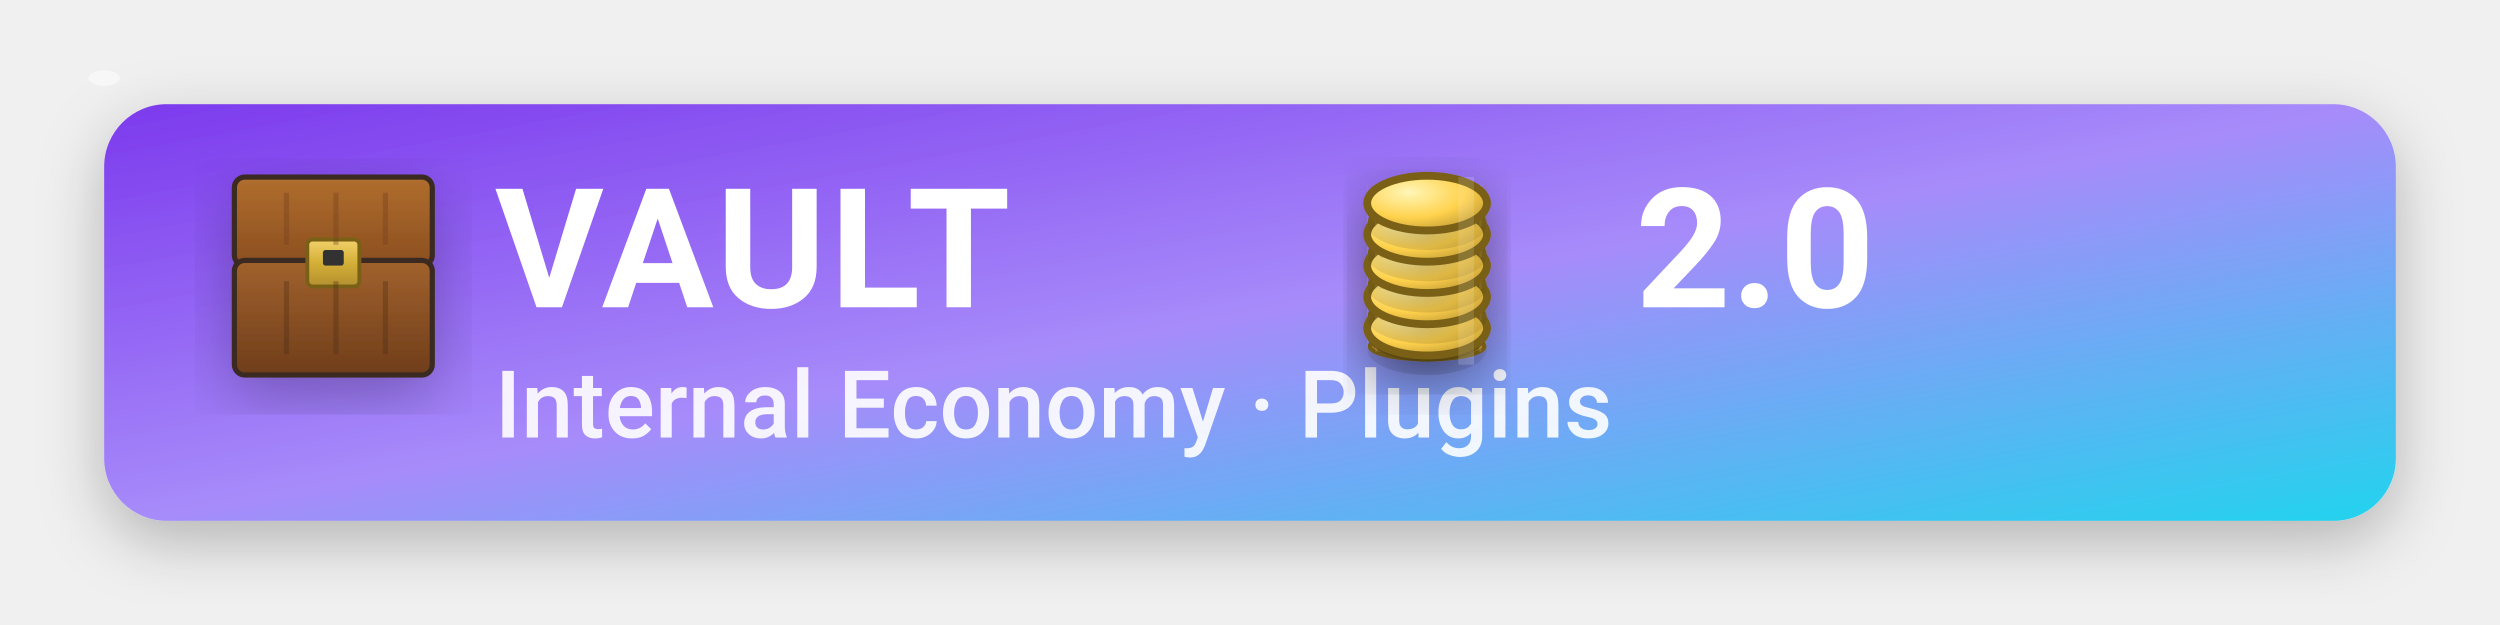
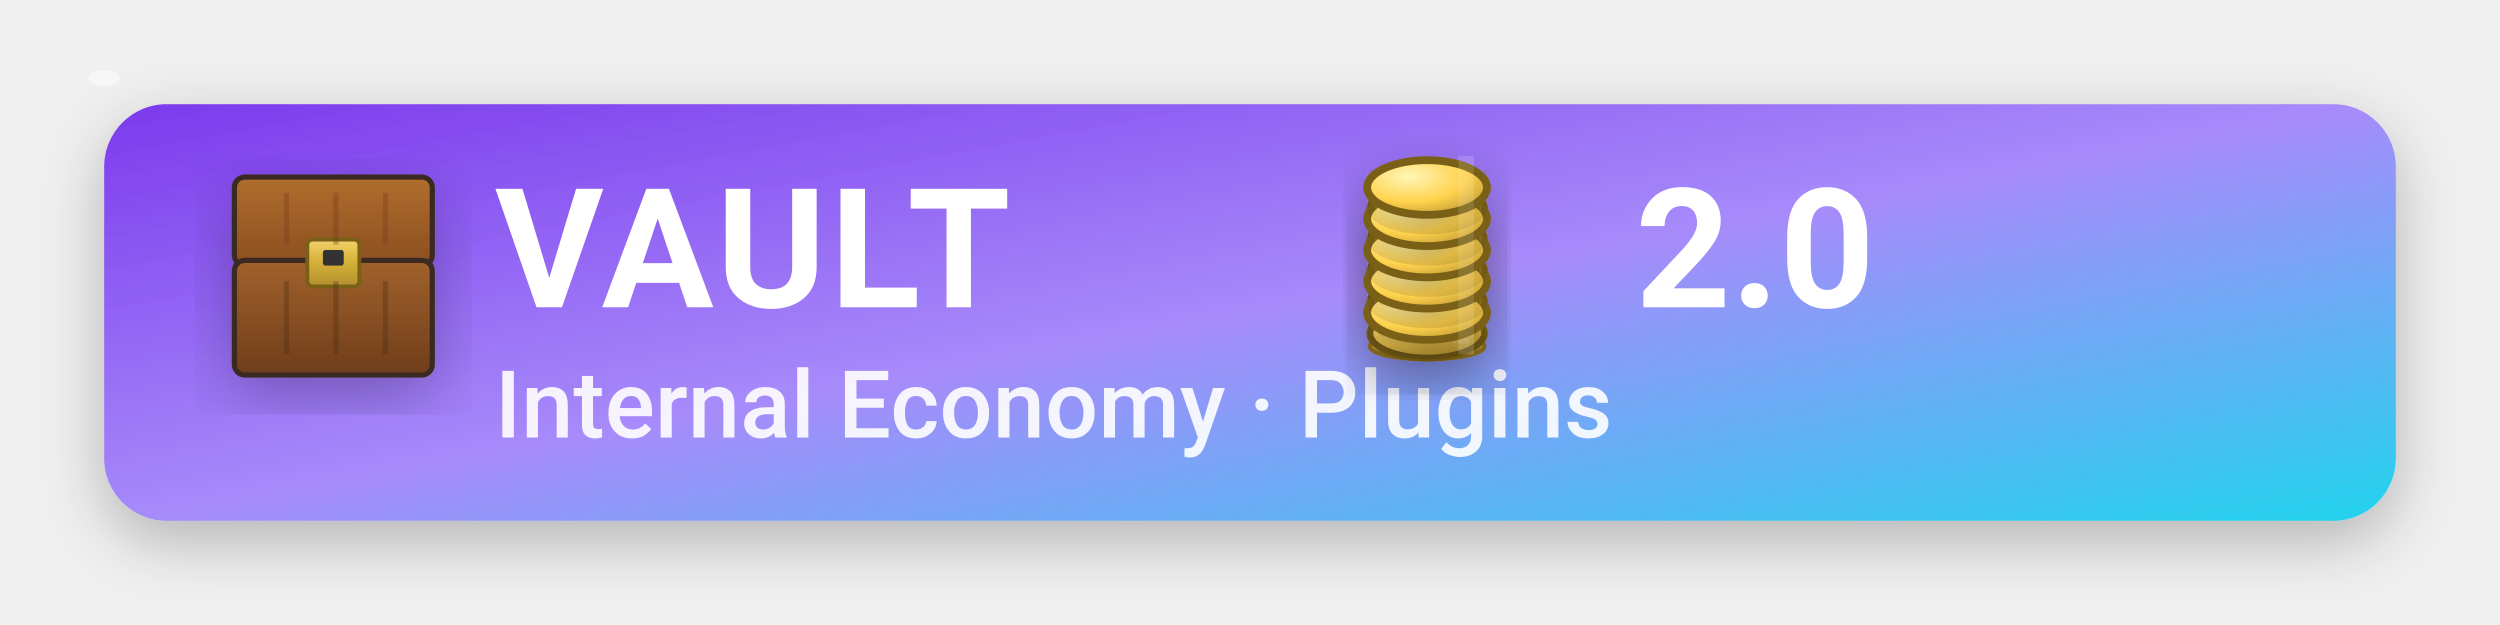
<svg xmlns="http://www.w3.org/2000/svg" width="960" height="240" viewBox="0 0 960 240" role="img" aria-label="Vault 2.0 logo">
  <defs>
    <linearGradient id="g" x1="0" x2="1" y1="0" y2="1">
      <stop offset="0%" stop-color="#7C3AED" />
      <stop offset="50%" stop-color="#A78BFA" />
      <stop offset="100%" stop-color="#22D3EE" />
    </linearGradient>
    <filter id="shadow" x="-20%" y="-20%" width="140%" height="140%">
      <feDropShadow dx="0" dy="8" stdDeviation="12" flood-color="#000" flood-opacity="0.25" />
    </filter>
    <linearGradient id="woodTop" x1="0" x2="0" y1="0" y2="1">
      <stop offset="0%" stop-color="#b06e2e" />
      <stop offset="100%" stop-color="#8b4e1f" />
    </linearGradient>
    <linearGradient id="woodBase" x1="0" x2="0" y1="0" y2="1">
      <stop offset="0%" stop-color="#a1622d" />
      <stop offset="100%" stop-color="#6f3d1a" />
    </linearGradient>
    <linearGradient id="metal" x1="0" x2="0" y1="0" y2="1">
      <stop offset="0%" stop-color="#f2d16b" />
      <stop offset="50%" stop-color="#d4af37" />
      <stop offset="100%" stop-color="#b38f2f" />
    </linearGradient>
    <linearGradient id="coinSide" x1="0" x2="1" y1="0" y2="0">
      <stop offset="0%" stop-color="#fff3a3" />
      <stop offset="50%" stop-color="#ffd24d" />
      <stop offset="100%" stop-color="#caa132" />
    </linearGradient>
    <radialGradient id="coinTop" cx="35%" cy="30%" r="85%">
      <stop offset="0%" stop-color="#fff6b7" />
      <stop offset="55%" stop-color="#ffd24d" />
      <stop offset="100%" stop-color="#b38f2f" />
    </radialGradient>
    <linearGradient id="coinEdge" x1="0" x2="0" y1="0" y2="1">
      <stop offset="0%" stop-color="#ffe47a" />
      <stop offset="35%" stop-color="#e0b84a" />
      <stop offset="100%" stop-color="#8b6f1a" />
    </linearGradient>
    <pattern id="reedPattern" patternUnits="userSpaceOnUse" width="4" height="16">
      <rect x="0" y="0" width="1" height="16" fill="#e4c064" opacity="0.25" />
      <rect x="2" y="0" width="1" height="16" fill="#7d6518" opacity="0.18" />
    </pattern>
    <radialGradient id="coinShadow" cx="50%" cy="70%" r="90%">
      <stop offset="0%" stop-color="#000" stop-opacity="0.18" />
      <stop offset="60%" stop-color="#000" stop-opacity="0.06" />
      <stop offset="100%" stop-color="#000" stop-opacity="0" />
    </radialGradient>
+     <linearGradient id="rimStroke" x1="0" x2="1" y1="0" y2="0">
+       <stop offset="0%" stop-color="#ffeaa0" />
+       <stop offset="50%" stop-color="#e0b84a" />
+       <stop offset="100%" stop-color="#9a7a1f" />
+     </linearGradient>
+     <radialGradient id="specHighlight" cx="50%" cy="50%" r="85%">
+       <stop offset="0%" stop-color="#ffffff" stop-opacity="0.8" />
+       <stop offset="100%" stop-color="#ffffff" stop-opacity="0" />
+     </radialGradient>
  </defs>
  <rect x="40" y="40" width="880" height="160" rx="24" fill="url(#g)" filter="url(#shadow)" />
  <g transform="translate(90,68)" filter="url(#shadow)">
    <rect x="0" y="0" width="76" height="34" rx="4" fill="url(#woodTop)" stroke="#3b2c20" stroke-width="2" />
    <rect x="0" y="32" width="76" height="44" rx="4" fill="url(#woodBase)" stroke="#3b2c20" stroke-width="2" />
    <rect x="28" y="24" width="20" height="18" rx="2" fill="url(#metal)" stroke="#7a6115" stroke-width="1.5" />
    <rect x="34" y="28" width="8" height="6" rx="1" fill="#333333" />
    <rect x="19" y="6" width="2" height="20" fill="#6f3d1a" opacity="0.35" />
    <rect x="38" y="6" width="2" height="20" fill="#6f3d1a" opacity="0.35" />
    <rect x="57" y="6" width="2" height="20" fill="#6f3d1a" opacity="0.35" />
    <rect x="19" y="40" width="2" height="28" fill="#4b2a12" opacity="0.35" />
    <rect x="38" y="40" width="2" height="28" fill="#4b2a12" opacity="0.35" />
    <rect x="57" y="40" width="2" height="28" fill="#4b2a12" opacity="0.35" />
  </g>
  <g fill="#ffffff">
    <text x="190" y="118" font-family="'Segoe UI', Roboto, 'Helvetica Neue', Arial, 'Noto Sans', sans-serif" font-weight="700" font-size="64" letter-spacing="1.5">VAULT</text>
    <text x="190" y="168" font-family="'Segoe UI', Roboto, 'Helvetica Neue', Arial, 'Noto Sans', sans-serif" font-weight="500" font-size="36" opacity="0.9">Internal Economy · Plugins</text>
    <text x="720" y="118" font-family="'Segoe UI', Roboto, 'Helvetica Neue', Arial, 'Noto Sans', sans-serif" font-weight="700" font-size="64" text-anchor="end">2.0</text>
    <g transform="translate(520,56)" filter="url(#shadow)">
      <rect x="6" y="72" width="44" height="10" rx="22" ry="9.5" fill="url(#coinEdge)" stroke="#8a6d1a" stroke-width="1.6" />
      <ellipse cx="28" cy="72" rx="22" ry="9.5" fill="url(#coinTop)" stroke="#7a6115" stroke-width="2.6" />
      <rect x="6" y="60" width="44" height="10" rx="22" ry="9.5" fill="url(#coinEdge)" stroke="#8a6d1a" stroke-width="1.6" />
      <ellipse cx="28" cy="60" rx="22" ry="9.5" fill="url(#coinTop)" stroke="#7a6115" stroke-width="2.6" />
      <rect x="6" y="48" width="44" height="10" rx="22" ry="9.5" fill="url(#coinEdge)" stroke="#8a6d1a" stroke-width="1.6" />
      <ellipse cx="28" cy="48" rx="22" ry="9.5" fill="url(#coinTop)" stroke="#7a6115" stroke-width="2.6" />
      <rect x="6" y="36" width="44" height="10" rx="22" ry="9.5" fill="url(#coinEdge)" stroke="#8a6d1a" stroke-width="1.6" />
      <ellipse cx="28" cy="36" rx="22" ry="9.5" fill="url(#coinTop)" stroke="#7a6115" stroke-width="2.6" />
      <rect x="6" y="24" width="44" height="10" rx="22" ry="9.5" fill="url(#coinEdge)" stroke="#8a6d1a" stroke-width="1.6" />
      <ellipse cx="28" cy="24" rx="22" ry="9.5" fill="url(#coinTop)" stroke="#7a6115" stroke-width="2.6" />
      <rect x="38" y="20" width="6" height="56" fill="#fff" opacity="0.15" />
    </g>
    <ellipse cx="40" cy="30" rx="6" ry="3" fill="#fff" opacity="0.30" />
-     <g transform="translate(520,54)" filter="url(#shadow)">
+     <g transform="translate(520,48)" filter="url(#shadow)">
      <rect x="5" y="65" width="46" height="16" rx="23" ry="10.5" fill="url(#coinEdge)" stroke="#8a6d1a" stroke-width="1.8" />
      <rect x="5" y="65" width="46" height="16" fill="url(#reedPattern)" opacity="0.6" />
      <ellipse cx="28" cy="80" rx="23" ry="10" fill="url(#coinShadow)" />
      <ellipse cx="28" cy="72" rx="23" ry="10.5" fill="url(#coinTop)" stroke="#7a6115" stroke-width="3" />
      <rect x="5" y="53" width="46" height="16" rx="23" ry="10.5" fill="url(#coinEdge)" stroke="#8a6d1a" stroke-width="1.8" />
      <rect x="5" y="53" width="46" height="16" fill="url(#reedPattern)" opacity="0.6" />
      <ellipse cx="28" cy="68" rx="23" ry="10" fill="url(#coinShadow)" />
      <ellipse cx="28" cy="60" rx="23" ry="10.5" fill="url(#coinTop)" stroke="#7a6115" stroke-width="3" />
      <rect x="5" y="41" width="46" height="16" rx="23" ry="10.5" fill="url(#coinEdge)" stroke="#8a6d1a" stroke-width="1.8" />
      <rect x="5" y="41" width="46" height="16" fill="url(#reedPattern)" opacity="0.6" />
      <ellipse cx="28" cy="56" rx="23" ry="10" fill="url(#coinShadow)" />
      <ellipse cx="28" cy="48" rx="23" ry="10.5" fill="url(#coinTop)" stroke="#7a6115" stroke-width="3" />
      <rect x="5" y="29" width="46" height="16" rx="23" ry="10.5" fill="url(#coinEdge)" stroke="#8a6d1a" stroke-width="1.8" />
      <rect x="5" y="29" width="46" height="16" fill="url(#reedPattern)" opacity="0.6" />
      <ellipse cx="28" cy="44" rx="23" ry="10" fill="url(#coinShadow)" />
      <ellipse cx="28" cy="36" rx="23" ry="10.5" fill="url(#coinTop)" stroke="#7a6115" stroke-width="3" />
      <rect x="5" y="17" width="46" height="16" rx="23" ry="10.5" fill="url(#coinEdge)" stroke="#8a6d1a" stroke-width="1.8" />
      <rect x="5" y="17" width="46" height="16" fill="url(#reedPattern)" opacity="0.6" />
      <ellipse cx="28" cy="32" rx="23" ry="10" fill="url(#coinShadow)" />
      <ellipse cx="28" cy="24" rx="23" ry="10.5" fill="url(#coinTop)" stroke="#7a6115" stroke-width="3" />
-       <rect x="40" y="14" width="6" height="72" fill="#fff" opacity="0.12" />
+       <rect x="40" y="12" width="6" height="76" fill="#fff" opacity="0.12" />
    </g>
    <ellipse cx="40" cy="30" rx="6" ry="3" fill="#fff" opacity="0.30" />
  </g>
</svg>
